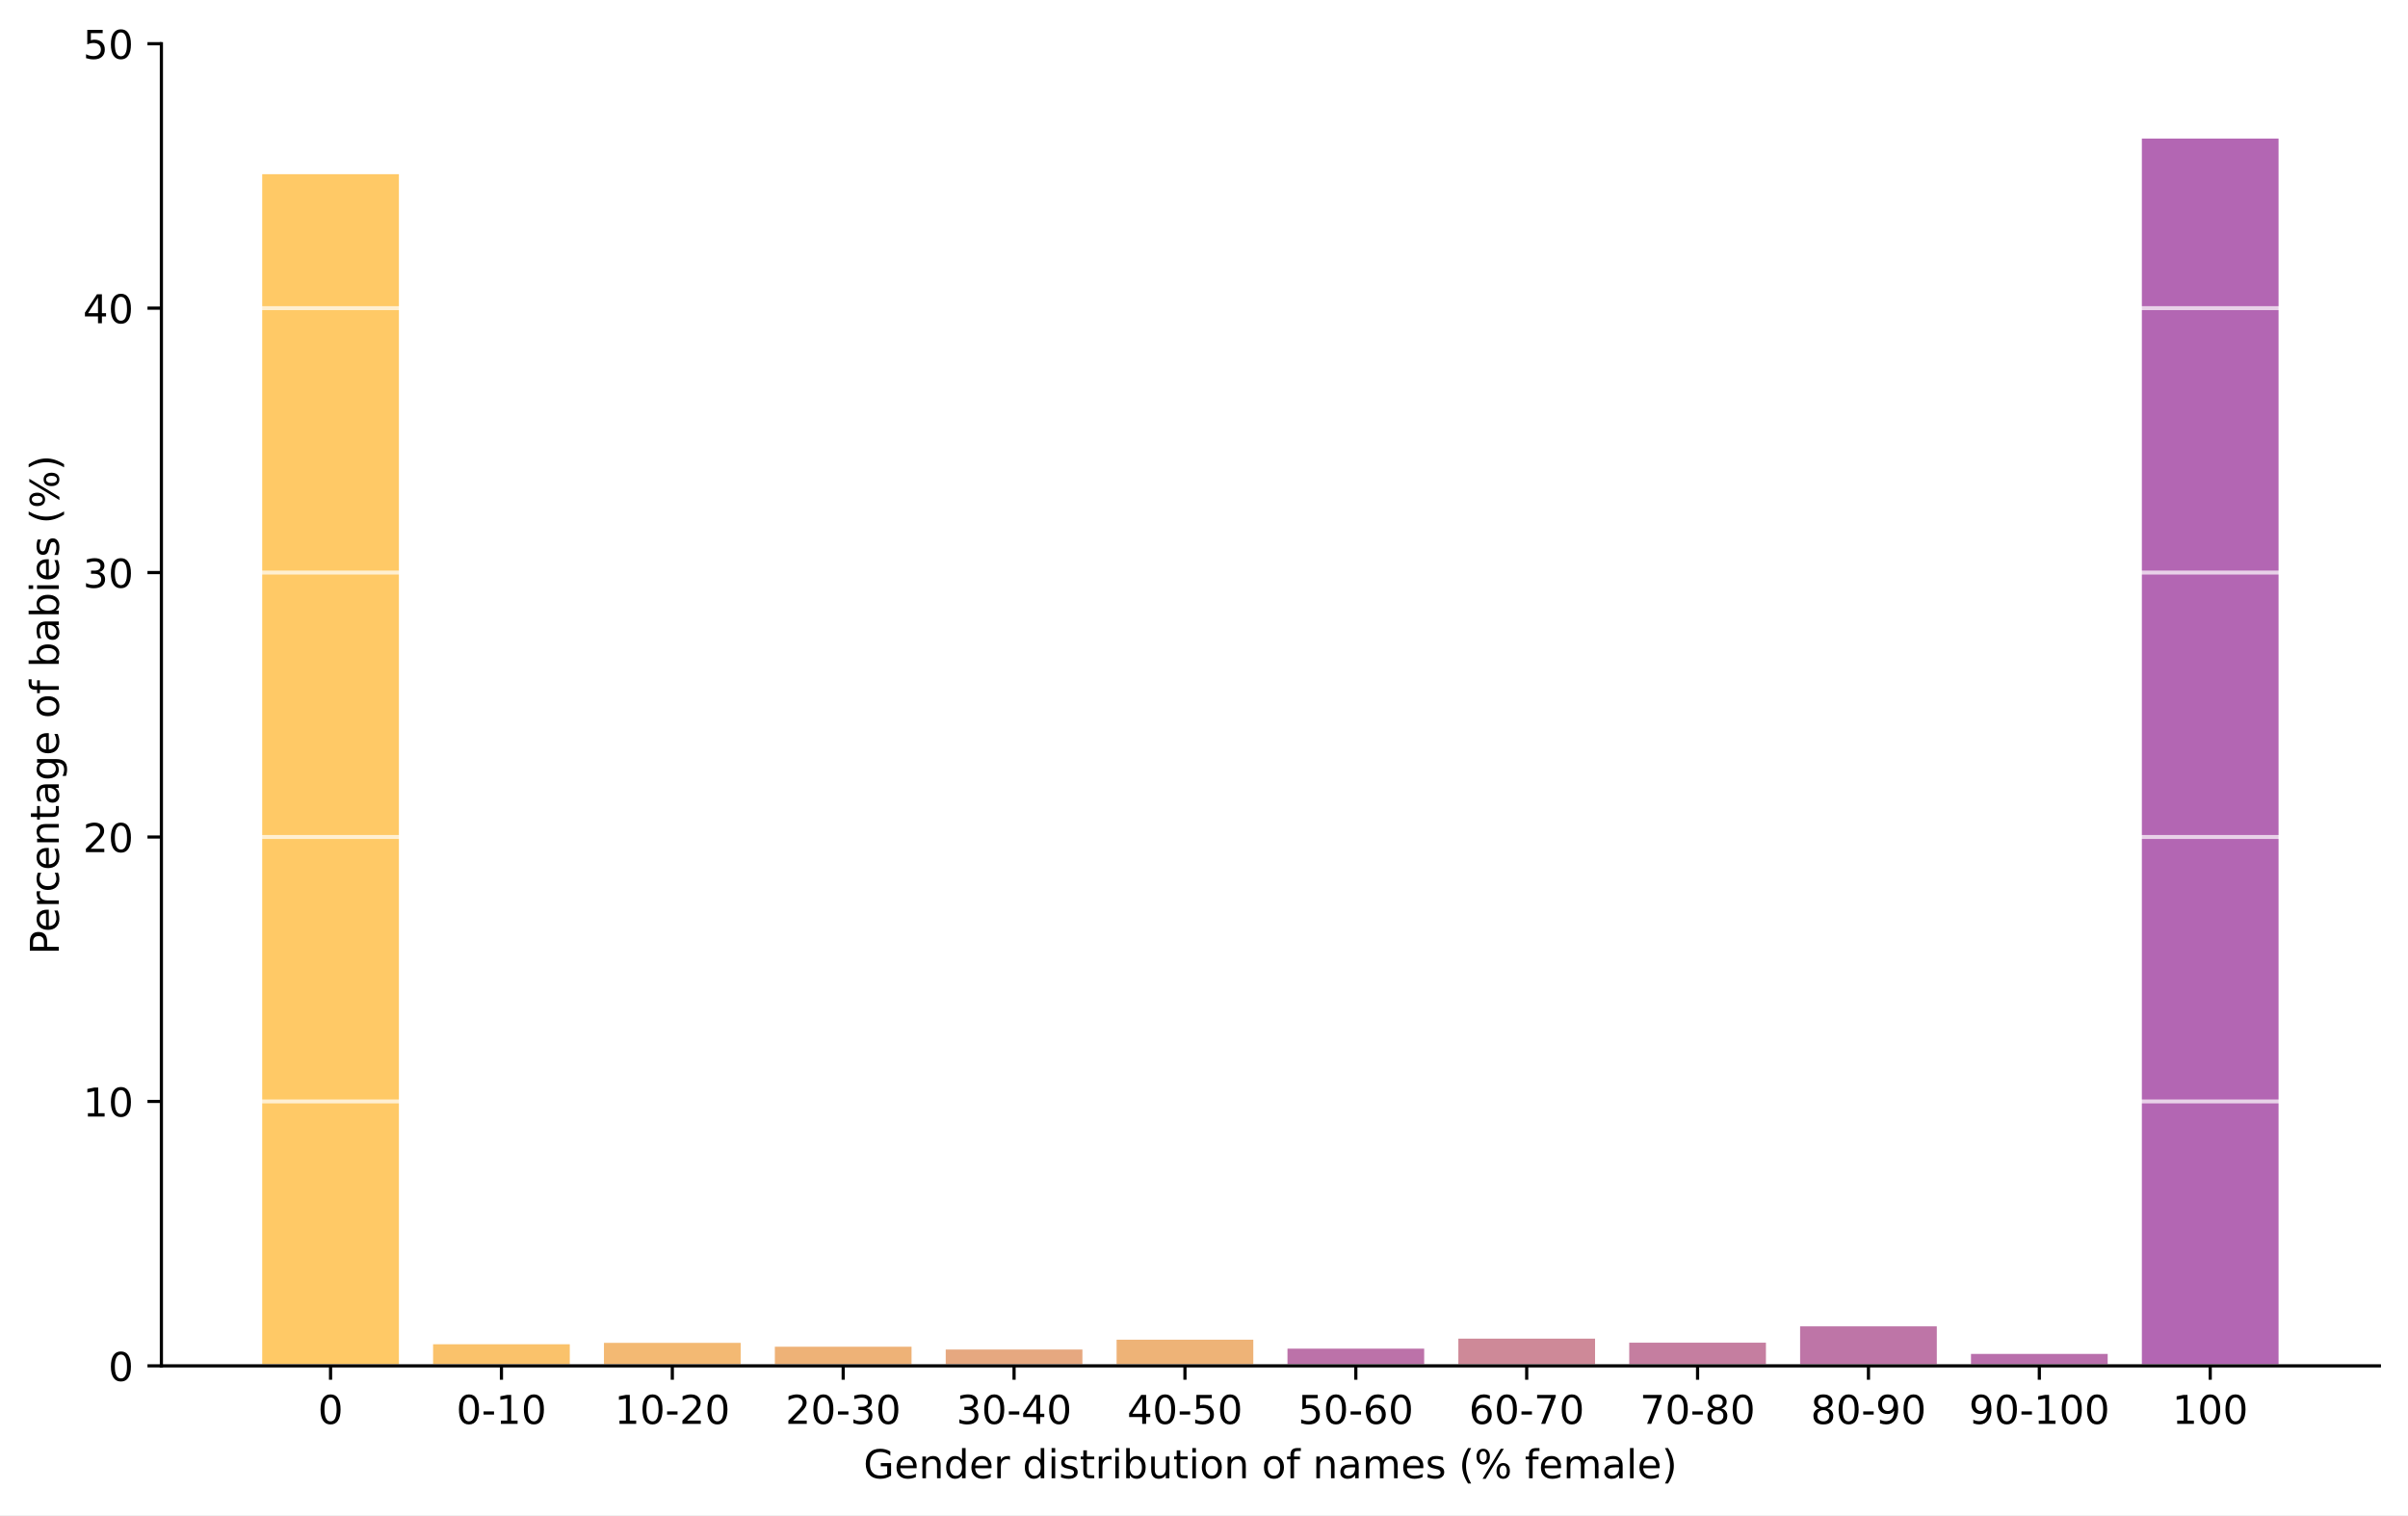
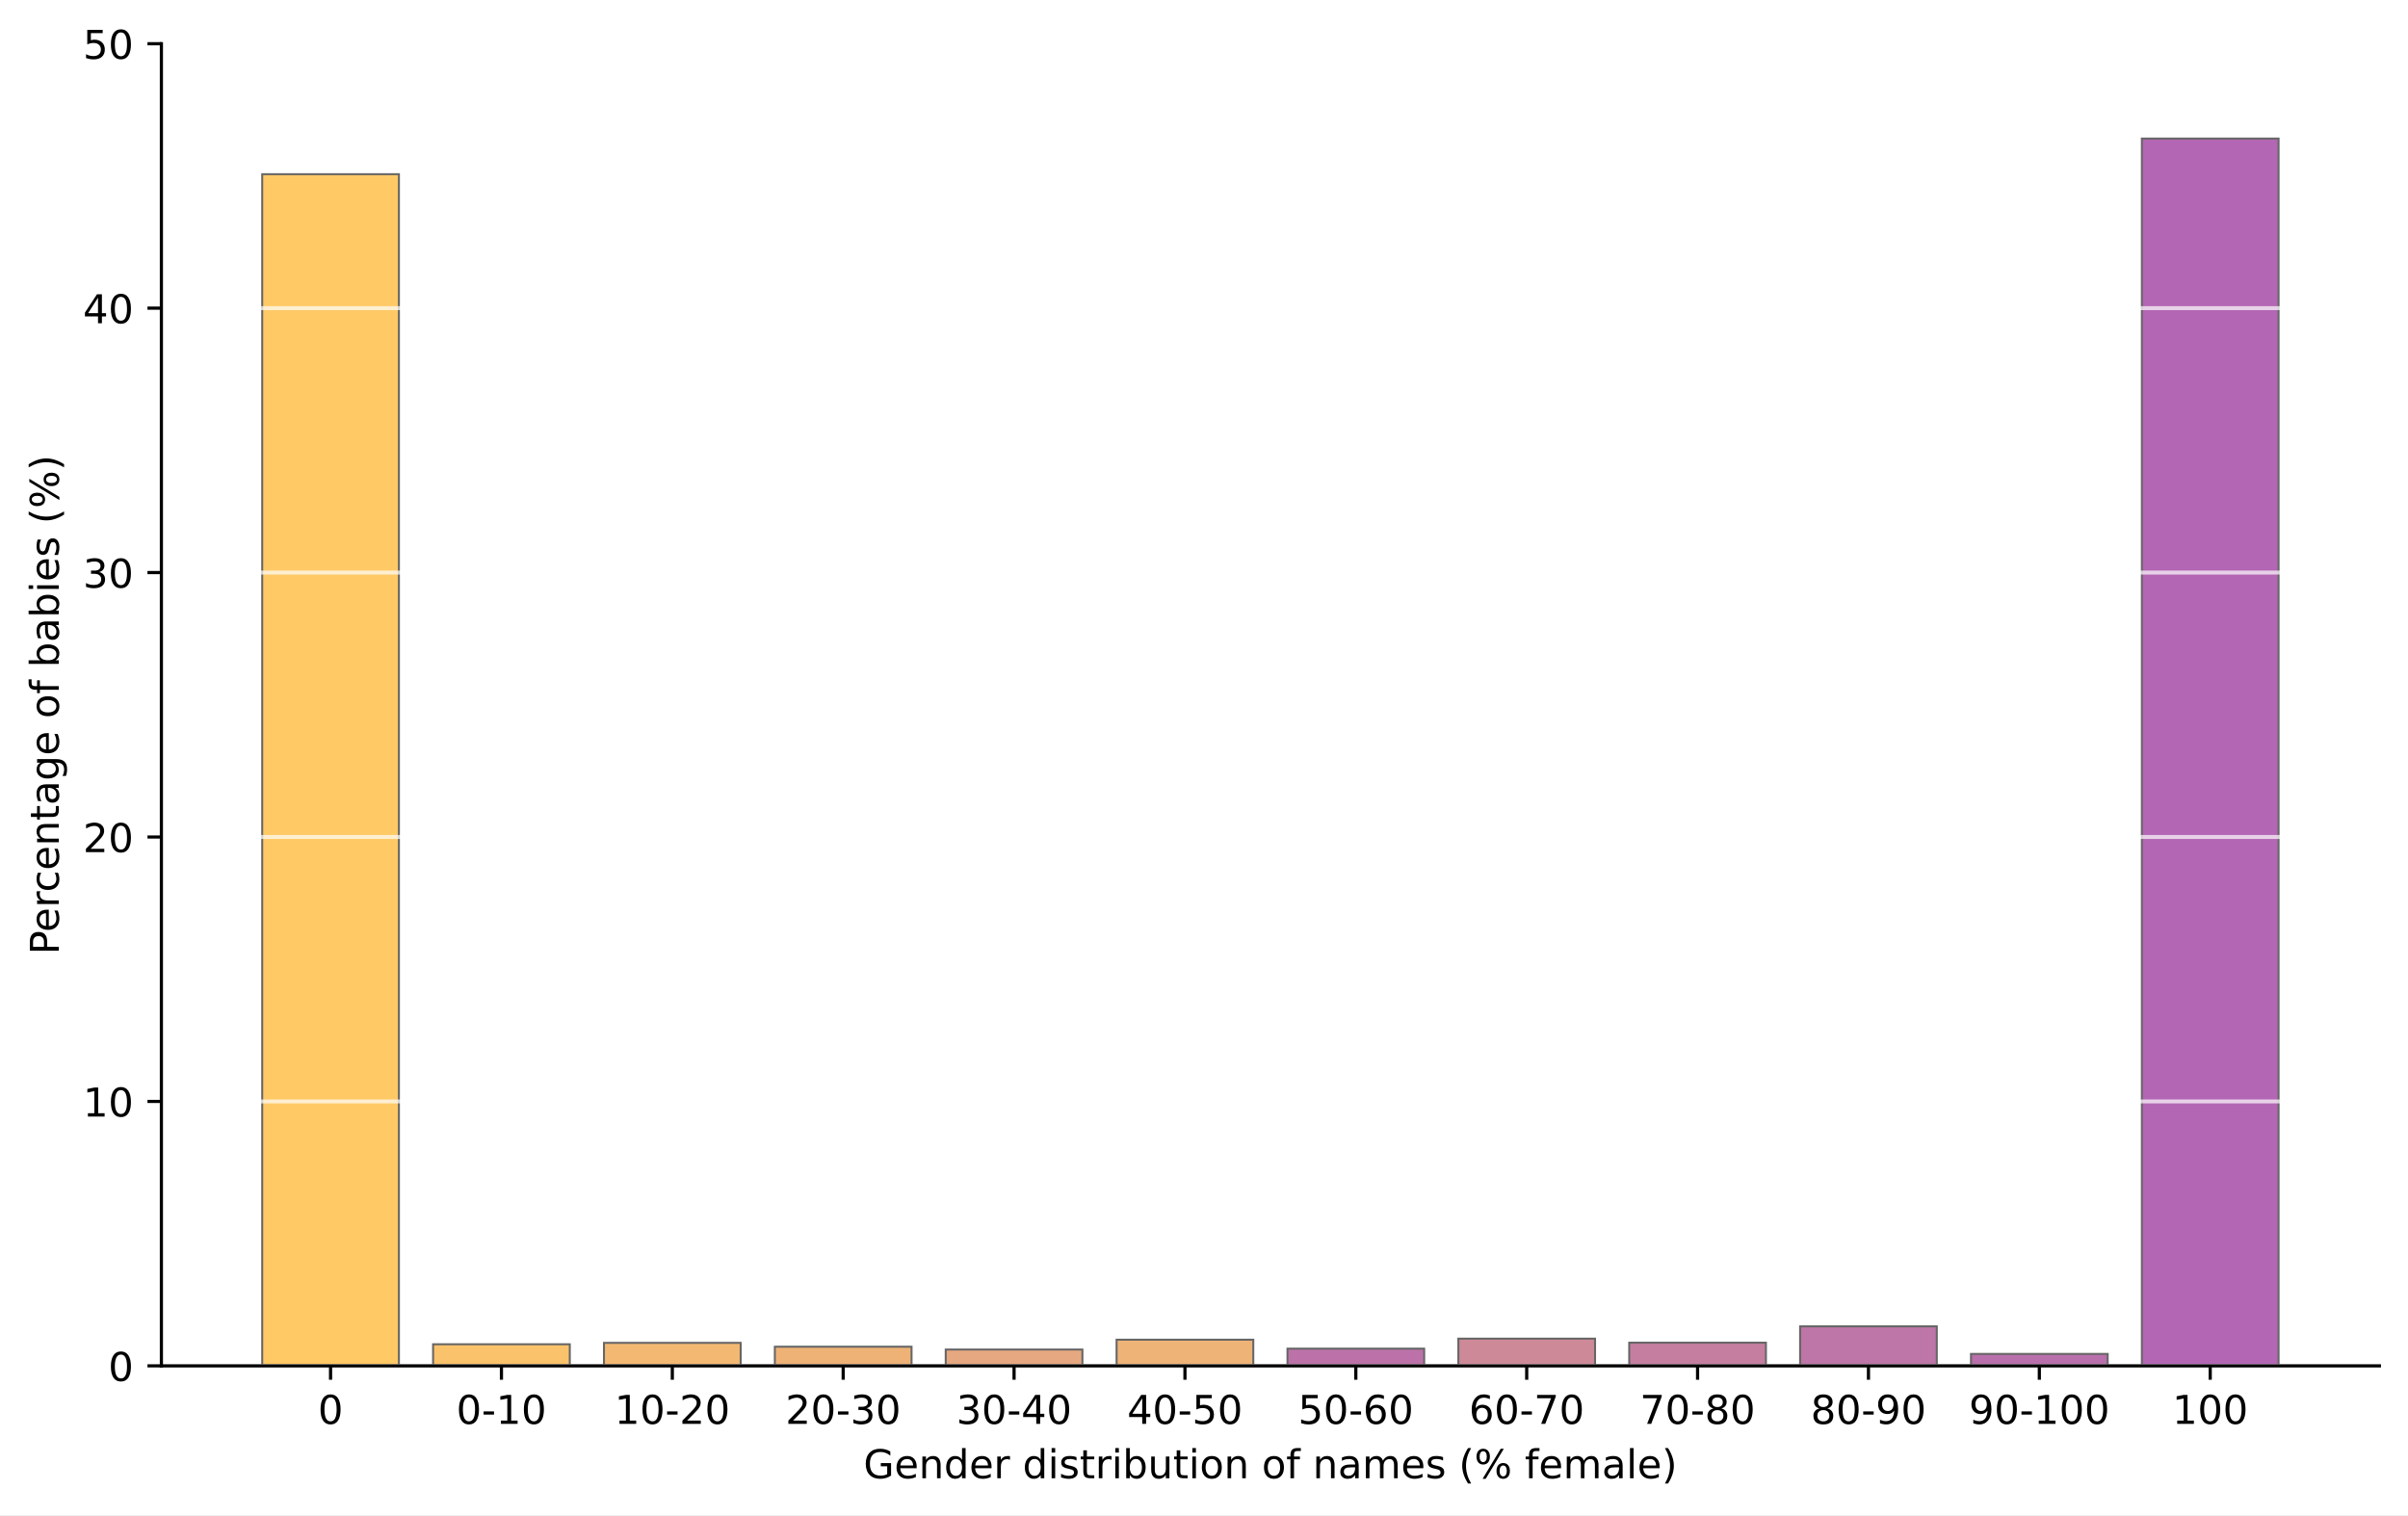
<svg xmlns="http://www.w3.org/2000/svg" xmlns:xlink="http://www.w3.org/1999/xlink" width="605.803pt" height="381.195pt" viewBox="0 0 605.803 381.195" version="1.1">
  <defs>
    <style type="text/css">*{stroke-linejoin: round; stroke-linecap: butt}</style>
  </defs>
  <g id="figure_1">
    <g id="patch_1">
      <path d="M 0 381.195  L 605.803 381.195  L 605.803 0  L 0 0  z " style="fill: #ffffff" />
    </g>
    <g id="axes_1">
      <g id="patch_2">
        <path d="M 40.603 343.639  L 598.603 343.639  L 598.603 10.999  L 40.603 10.999  z " style="fill: #ffffff" />
      </g>
      <g id="patch_3">
-         <path d="M 65.967 343.639  L 100.358 343.639  L 100.358 43.826  L 65.967 43.826  z " clip-path="url(#p2d57381c12)" style="fill: #ffa500; opacity: 0.6" />
+         <path d="M 65.967 343.639  L 100.358 343.639  L 100.358 43.826  L 65.967 43.826  z " clip-path="url(#paa18500e3f)" style="fill: #ffa500; opacity: 0.6; stroke: #000000; stroke-width: 0.5; stroke-linejoin: miter" />
      </g>
      <g id="patch_4">
-         <path d="M 108.956 343.639  L 143.347 343.639  L 143.347 338.205  L 108.956 338.205  z " clip-path="url(#p2d57381c12)" style="fill: #f69909; opacity: 0.6" />
+         <path d="M 108.956 343.639  L 143.347 343.639  L 143.347 338.205  L 108.956 338.205  z " clip-path="url(#paa18500e3f)" style="fill: #f69909; opacity: 0.6; stroke: #000000; stroke-width: 0.5; stroke-linejoin: miter" />
      </g>
      <g id="patch_5">
-         <path d="M 151.945 343.639  L 186.337 343.639  L 186.337 337.851  L 151.945 337.851  z " clip-path="url(#p2d57381c12)" style="fill: #eb8b15; opacity: 0.6" />
+         <path d="M 151.945 343.639  L 186.337 343.639  L 186.337 337.851  L 151.945 337.851  z " clip-path="url(#paa18500e3f)" style="fill: #eb8b15; opacity: 0.6; stroke: #000000; stroke-width: 0.5; stroke-linejoin: miter" />
      </g>
      <g id="patch_6">
-         <path d="M 194.934 343.639  L 229.326 343.639  L 229.326 338.823  L 194.934 338.823  z " clip-path="url(#p2d57381c12)" style="fill: #e27f1d; opacity: 0.6" />
+         <path d="M 194.934 343.639  L 229.326 343.639  L 229.326 338.823  L 194.934 338.823  z " clip-path="url(#paa18500e3f)" style="fill: #e27f1d; opacity: 0.6; stroke: #000000; stroke-width: 0.5; stroke-linejoin: miter" />
      </g>
      <g id="patch_7">
-         <path d="M 237.924 343.639  L 272.315 343.639  L 272.315 339.53  L 237.924 339.53  z " clip-path="url(#p2d57381c12)" style="fill: #d56e2b; opacity: 0.6" />
+         <path d="M 237.924 343.639  L 272.315 343.639  L 272.315 339.53  L 237.924 339.53  z " clip-path="url(#paa18500e3f)" style="fill: #d56e2b; opacity: 0.6; stroke: #000000; stroke-width: 0.5; stroke-linejoin: miter" />
      </g>
      <g id="patch_8">
-         <path d="M 280.913 343.639  L 315.304 343.639  L 315.304 337.056  L 280.913 337.056  z " clip-path="url(#p2d57381c12)" style="fill: #e3801c; opacity: 0.6" />
+         <path d="M 280.913 343.639  L 315.304 343.639  L 315.304 337.056  L 280.913 337.056  z " clip-path="url(#paa18500e3f)" style="fill: #e3801c; opacity: 0.6; stroke: #000000; stroke-width: 0.5; stroke-linejoin: miter" />
      </g>
      <g id="patch_9">
-         <path d="M 323.902 343.639  L 358.293 343.639  L 358.293 339.309  L 323.902 339.309  z " clip-path="url(#p2d57381c12)" style="fill: #901470; opacity: 0.6" />
+         <path d="M 323.902 343.639  L 358.293 343.639  L 358.293 339.309  L 323.902 339.309  z " clip-path="url(#paa18500e3f)" style="fill: #901470; opacity: 0.6; stroke: #000000; stroke-width: 0.5; stroke-linejoin: miter" />
      </g>
      <g id="patch_10">
-         <path d="M 366.891 343.639  L 401.283 343.639  L 401.283 336.791  L 366.891 336.791  z " clip-path="url(#p2d57381c12)" style="fill: #ad3b53; opacity: 0.6" />
+         <path d="M 366.891 343.639  L 401.283 343.639  L 401.283 336.791  L 366.891 336.791  z " clip-path="url(#paa18500e3f)" style="fill: #ad3b53; opacity: 0.6; stroke: #000000; stroke-width: 0.5; stroke-linejoin: miter" />
      </g>
      <g id="patch_11">
-         <path d="M 409.88 343.639  L 444.272 343.639  L 444.272 337.807  L 409.88 337.807  z " clip-path="url(#p2d57381c12)" style="fill: #9f2861; opacity: 0.6" />
+         <path d="M 409.88 343.639  L 444.272 343.639  L 444.272 337.807  L 409.88 337.807  z " clip-path="url(#paa18500e3f)" style="fill: #9f2861; opacity: 0.6; stroke: #000000; stroke-width: 0.5; stroke-linejoin: miter" />
      </g>
      <g id="patch_12">
-         <path d="M 452.87 343.639  L 487.261 343.639  L 487.261 333.698  L 452.87 333.698  z " clip-path="url(#p2d57381c12)" style="fill: #93196d; opacity: 0.6" />
+         <path d="M 452.87 343.639  L 487.261 343.639  L 487.261 333.698  L 452.87 333.698  z " clip-path="url(#paa18500e3f)" style="fill: #93196d; opacity: 0.6; stroke: #000000; stroke-width: 0.5; stroke-linejoin: miter" />
      </g>
      <g id="patch_13">
-         <path d="M 495.859 343.639  L 530.25 343.639  L 530.25 340.635  L 495.859 340.635  z " clip-path="url(#p2d57381c12)" style="fill: #8b0f75; opacity: 0.6" />
+         <path d="M 495.859 343.639  L 530.25 343.639  L 530.25 340.635  L 495.859 340.635  z " clip-path="url(#paa18500e3f)" style="fill: #8b0f75; opacity: 0.6; stroke: #000000; stroke-width: 0.5; stroke-linejoin: miter" />
      </g>
      <g id="patch_14">
-         <path d="M 538.848 343.639  L 573.239 343.639  L 573.239 34.857  L 538.848 34.857  z " clip-path="url(#p2d57381c12)" style="fill: #800080; opacity: 0.6" />
+         <path d="M 538.848 343.639  L 573.239 343.639  L 573.239 34.857  L 538.848 34.857  z " clip-path="url(#paa18500e3f)" style="fill: #800080; opacity: 0.6; stroke: #000000; stroke-width: 0.5; stroke-linejoin: miter" />
      </g>
      <g id="matplotlib.axis_1">
        <g id="xtick_1">
          <g id="line2d_1">
            <defs>
-               <path id="m9ccbe1744e" d="M 0 0  L 0 3.5  " style="stroke: #000000; stroke-width: 0.8" />
+               <path id="mb694633efe" d="M 0 0  L 0 3.5  " style="stroke: #000000; stroke-width: 0.8" />
            </defs>
            <g>
-               <use xlink:href="#m9ccbe1744e" x="83.162" y="343.639" style="stroke: #000000; stroke-width: 0.8" />
+               <use xlink:href="#mb694633efe" x="83.162" y="343.639" style="stroke: #000000; stroke-width: 0.8" />
            </g>
          </g>
          <g id="text_1">
            <g transform="translate(79.9812 358.2377) scale(0.1 -0.1)">
              <defs>
                <path id="DejaVuSans-30" d="M 2034 4250  Q 1547 4250 1301 3770  Q 1056 3291 1056 2328  Q 1056 1369 1301 889  Q 1547 409 2034 409  Q 2525 409 2770 889  Q 3016 1369 3016 2328  Q 3016 3291 2770 3770  Q 2525 4250 2034 4250  z M 2034 4750  Q 2819 4750 3233 4129  Q 3647 3509 3647 2328  Q 3647 1150 3233 529  Q 2819 -91 2034 -91  Q 1250 -91 836 529  Q 422 1150 422 2328  Q 422 3509 836 4129  Q 1250 4750 2034 4750  z " transform="scale(0.015625)" />
              </defs>
              <use xlink:href="#DejaVuSans-30" />
            </g>
          </g>
        </g>
        <g id="xtick_2">
          <g id="line2d_2">
            <g>
-               <use xlink:href="#m9ccbe1744e" x="126.152" y="343.639" style="stroke: #000000; stroke-width: 0.8" />
+               <use xlink:href="#mb694633efe" x="126.152" y="343.639" style="stroke: #000000; stroke-width: 0.8" />
            </g>
          </g>
          <g id="text_2">
            <g transform="translate(114.804 358.2377) scale(0.1 -0.1)">
              <defs>
                <path id="DejaVuSans-2d" d="M 313 2009  L 1997 2009  L 1997 1497  L 313 1497  L 313 2009  z " transform="scale(0.015625)" />
                <path id="DejaVuSans-31" d="M 794 531  L 1825 531  L 1825 4091  L 703 3866  L 703 4441  L 1819 4666  L 2450 4666  L 2450 531  L 3481 531  L 3481 0  L 794 0  L 794 531  z " transform="scale(0.015625)" />
              </defs>
              <use xlink:href="#DejaVuSans-30" />
              <use xlink:href="#DejaVuSans-2d" transform="translate(63.62305 0)" />
              <use xlink:href="#DejaVuSans-31" transform="translate(99.70703 0)" />
              <use xlink:href="#DejaVuSans-30" transform="translate(163.3301 0)" />
            </g>
          </g>
        </g>
        <g id="xtick_3">
          <g id="line2d_3">
            <g>
-               <use xlink:href="#m9ccbe1744e" x="169.141" y="343.639" style="stroke: #000000; stroke-width: 0.8" />
+               <use xlink:href="#mb694633efe" x="169.141" y="343.639" style="stroke: #000000; stroke-width: 0.8" />
            </g>
          </g>
          <g id="text_3">
            <g transform="translate(154.612 358.2377) scale(0.1 -0.1)">
              <defs>
                <path id="DejaVuSans-32" d="M 1228 531  L 3431 531  L 3431 0  L 469 0  L 469 531  Q 828 903 1448 1529  Q 2069 2156 2228 2338  Q 2531 2678 2651 2914  Q 2772 3150 2772 3378  Q 2772 3750 2511 3984  Q 2250 4219 1831 4219  Q 1534 4219 1204 4116  Q 875 4013 500 3803  L 500 4441  Q 881 4594 1212 4672  Q 1544 4750 1819 4750  Q 2544 4750 2975 4387  Q 3406 4025 3406 3419  Q 3406 3131 3298 2873  Q 3191 2616 2906 2266  Q 2828 2175 2409 1742  Q 1991 1309 1228 531  z " transform="scale(0.015625)" />
              </defs>
              <use xlink:href="#DejaVuSans-31" />
              <use xlink:href="#DejaVuSans-30" transform="translate(63.62305 0)" />
              <use xlink:href="#DejaVuSans-2d" transform="translate(127.2461 0)" />
              <use xlink:href="#DejaVuSans-32" transform="translate(163.3301 0)" />
              <use xlink:href="#DejaVuSans-30" transform="translate(226.9531 0)" />
            </g>
          </g>
        </g>
        <g id="xtick_4">
          <g id="line2d_4">
            <g>
-               <use xlink:href="#m9ccbe1744e" x="212.13" y="343.639" style="stroke: #000000; stroke-width: 0.8" />
+               <use xlink:href="#mb694633efe" x="212.13" y="343.639" style="stroke: #000000; stroke-width: 0.8" />
            </g>
          </g>
          <g id="text_4">
            <g transform="translate(197.6012 358.2377) scale(0.1 -0.1)">
              <defs>
                <path id="DejaVuSans-33" d="M 2597 2516  Q 3050 2419 3304 2112  Q 3559 1806 3559 1356  Q 3559 666 3084 287  Q 2609 -91 1734 -91  Q 1441 -91 1130 -33  Q 819 25 488 141  L 488 750  Q 750 597 1062 519  Q 1375 441 1716 441  Q 2309 441 2620 675  Q 2931 909 2931 1356  Q 2931 1769 2642 2001  Q 2353 2234 1838 2234  L 1294 2234  L 1294 2753  L 1863 2753  Q 2328 2753 2575 2939  Q 2822 3125 2822 3475  Q 2822 3834 2567 4026  Q 2313 4219 1838 4219  Q 1578 4219 1281 4162  Q 984 4106 628 3988  L 628 4550  Q 988 4650 1302 4700  Q 1616 4750 1894 4750  Q 2613 4750 3031 4423  Q 3450 4097 3450 3541  Q 3450 3153 3228 2886  Q 3006 2619 2597 2516  z " transform="scale(0.015625)" />
              </defs>
              <use xlink:href="#DejaVuSans-32" />
              <use xlink:href="#DejaVuSans-30" transform="translate(63.62305 0)" />
              <use xlink:href="#DejaVuSans-2d" transform="translate(127.2461 0)" />
              <use xlink:href="#DejaVuSans-33" transform="translate(163.3301 0)" />
              <use xlink:href="#DejaVuSans-30" transform="translate(226.9531 0)" />
            </g>
          </g>
        </g>
        <g id="xtick_5">
          <g id="line2d_5">
            <g>
-               <use xlink:href="#m9ccbe1744e" x="255.119" y="343.639" style="stroke: #000000; stroke-width: 0.8" />
+               <use xlink:href="#mb694633efe" x="255.119" y="343.639" style="stroke: #000000; stroke-width: 0.8" />
            </g>
          </g>
          <g id="text_5">
            <g transform="translate(240.5904 358.2377) scale(0.1 -0.1)">
              <defs>
                <path id="DejaVuSans-34" d="M 2419 4116  L 825 1625  L 2419 1625  L 2419 4116  z M 2253 4666  L 3047 4666  L 3047 1625  L 3713 1625  L 3713 1100  L 3047 1100  L 3047 0  L 2419 0  L 2419 1100  L 313 1100  L 313 1709  L 2253 4666  z " transform="scale(0.015625)" />
              </defs>
              <use xlink:href="#DejaVuSans-33" />
              <use xlink:href="#DejaVuSans-30" transform="translate(63.62305 0)" />
              <use xlink:href="#DejaVuSans-2d" transform="translate(127.2461 0)" />
              <use xlink:href="#DejaVuSans-34" transform="translate(163.3301 0)" />
              <use xlink:href="#DejaVuSans-30" transform="translate(226.9531 0)" />
            </g>
          </g>
        </g>
        <g id="xtick_6">
          <g id="line2d_6">
            <g>
-               <use xlink:href="#m9ccbe1744e" x="298.109" y="343.639" style="stroke: #000000; stroke-width: 0.8" />
+               <use xlink:href="#mb694633efe" x="298.109" y="343.639" style="stroke: #000000; stroke-width: 0.8" />
            </g>
          </g>
          <g id="text_6">
            <g transform="translate(283.5796 358.2377) scale(0.1 -0.1)">
              <defs>
                <path id="DejaVuSans-35" d="M 691 4666  L 3169 4666  L 3169 4134  L 1269 4134  L 1269 2991  Q 1406 3038 1543 3061  Q 1681 3084 1819 3084  Q 2600 3084 3056 2656  Q 3513 2228 3513 1497  Q 3513 744 3044 326  Q 2575 -91 1722 -91  Q 1428 -91 1123 -41  Q 819 9 494 109  L 494 744  Q 775 591 1075 516  Q 1375 441 1709 441  Q 2250 441 2565 725  Q 2881 1009 2881 1497  Q 2881 1984 2565 2268  Q 2250 2553 1709 2553  Q 1456 2553 1204 2497  Q 953 2441 691 2322  L 691 4666  z " transform="scale(0.015625)" />
              </defs>
              <use xlink:href="#DejaVuSans-34" />
              <use xlink:href="#DejaVuSans-30" transform="translate(63.62305 0)" />
              <use xlink:href="#DejaVuSans-2d" transform="translate(127.2461 0)" />
              <use xlink:href="#DejaVuSans-35" transform="translate(163.3301 0)" />
              <use xlink:href="#DejaVuSans-30" transform="translate(226.9531 0)" />
            </g>
          </g>
        </g>
        <g id="xtick_7">
          <g id="line2d_7">
            <g>
-               <use xlink:href="#m9ccbe1744e" x="341.098" y="343.639" style="stroke: #000000; stroke-width: 0.8" />
+               <use xlink:href="#mb694633efe" x="341.098" y="343.639" style="stroke: #000000; stroke-width: 0.8" />
            </g>
          </g>
          <g id="text_7">
            <g transform="translate(326.5688 358.2377) scale(0.1 -0.1)">
              <defs>
                <path id="DejaVuSans-36" d="M 2113 2584  Q 1688 2584 1439 2293  Q 1191 2003 1191 1497  Q 1191 994 1439 701  Q 1688 409 2113 409  Q 2538 409 2786 701  Q 3034 994 3034 1497  Q 3034 2003 2786 2293  Q 2538 2584 2113 2584  z M 3366 4563  L 3366 3988  Q 3128 4100 2886 4159  Q 2644 4219 2406 4219  Q 1781 4219 1451 3797  Q 1122 3375 1075 2522  Q 1259 2794 1537 2939  Q 1816 3084 2150 3084  Q 2853 3084 3261 2657  Q 3669 2231 3669 1497  Q 3669 778 3244 343  Q 2819 -91 2113 -91  Q 1303 -91 875 529  Q 447 1150 447 2328  Q 447 3434 972 4092  Q 1497 4750 2381 4750  Q 2619 4750 2861 4703  Q 3103 4656 3366 4563  z " transform="scale(0.015625)" />
              </defs>
              <use xlink:href="#DejaVuSans-35" />
              <use xlink:href="#DejaVuSans-30" transform="translate(63.62305 0)" />
              <use xlink:href="#DejaVuSans-2d" transform="translate(127.2461 0)" />
              <use xlink:href="#DejaVuSans-36" transform="translate(163.3301 0)" />
              <use xlink:href="#DejaVuSans-30" transform="translate(226.9531 0)" />
            </g>
          </g>
        </g>
        <g id="xtick_8">
          <g id="line2d_8">
            <g>
-               <use xlink:href="#m9ccbe1744e" x="384.087" y="343.639" style="stroke: #000000; stroke-width: 0.8" />
+               <use xlink:href="#mb694633efe" x="384.087" y="343.639" style="stroke: #000000; stroke-width: 0.8" />
            </g>
          </g>
          <g id="text_8">
            <g transform="translate(369.558 358.2377) scale(0.1 -0.1)">
              <defs>
                <path id="DejaVuSans-37" d="M 525 4666  L 3525 4666  L 3525 4397  L 1831 0  L 1172 0  L 2766 4134  L 525 4134  L 525 4666  z " transform="scale(0.015625)" />
              </defs>
              <use xlink:href="#DejaVuSans-36" />
              <use xlink:href="#DejaVuSans-30" transform="translate(63.62305 0)" />
              <use xlink:href="#DejaVuSans-2d" transform="translate(127.2461 0)" />
              <use xlink:href="#DejaVuSans-37" transform="translate(163.3301 0)" />
              <use xlink:href="#DejaVuSans-30" transform="translate(226.9531 0)" />
            </g>
          </g>
        </g>
        <g id="xtick_9">
          <g id="line2d_9">
            <g>
-               <use xlink:href="#m9ccbe1744e" x="427.076" y="343.639" style="stroke: #000000; stroke-width: 0.8" />
+               <use xlink:href="#mb694633efe" x="427.076" y="343.639" style="stroke: #000000; stroke-width: 0.8" />
            </g>
          </g>
          <g id="text_9">
            <g transform="translate(412.5473 358.2377) scale(0.1 -0.1)">
              <defs>
                <path id="DejaVuSans-38" d="M 2034 2216  Q 1584 2216 1326 1975  Q 1069 1734 1069 1313  Q 1069 891 1326 650  Q 1584 409 2034 409  Q 2484 409 2743 651  Q 3003 894 3003 1313  Q 3003 1734 2745 1975  Q 2488 2216 2034 2216  z M 1403 2484  Q 997 2584 770 2862  Q 544 3141 544 3541  Q 544 4100 942 4425  Q 1341 4750 2034 4750  Q 2731 4750 3128 4425  Q 3525 4100 3525 3541  Q 3525 3141 3298 2862  Q 3072 2584 2669 2484  Q 3125 2378 3379 2068  Q 3634 1759 3634 1313  Q 3634 634 3220 271  Q 2806 -91 2034 -91  Q 1263 -91 848 271  Q 434 634 434 1313  Q 434 1759 690 2068  Q 947 2378 1403 2484  z M 1172 3481  Q 1172 3119 1398 2916  Q 1625 2713 2034 2713  Q 2441 2713 2670 2916  Q 2900 3119 2900 3481  Q 2900 3844 2670 4047  Q 2441 4250 2034 4250  Q 1625 4250 1398 4047  Q 1172 3844 1172 3481  z " transform="scale(0.015625)" />
              </defs>
              <use xlink:href="#DejaVuSans-37" />
              <use xlink:href="#DejaVuSans-30" transform="translate(63.62305 0)" />
              <use xlink:href="#DejaVuSans-2d" transform="translate(127.2461 0)" />
              <use xlink:href="#DejaVuSans-38" transform="translate(163.3301 0)" />
              <use xlink:href="#DejaVuSans-30" transform="translate(226.9531 0)" />
            </g>
          </g>
        </g>
        <g id="xtick_10">
          <g id="line2d_10">
            <g>
-               <use xlink:href="#m9ccbe1744e" x="470.065" y="343.639" style="stroke: #000000; stroke-width: 0.8" />
+               <use xlink:href="#mb694633efe" x="470.065" y="343.639" style="stroke: #000000; stroke-width: 0.8" />
            </g>
          </g>
          <g id="text_10">
            <g transform="translate(455.5365 358.2377) scale(0.1 -0.1)">
              <defs>
                <path id="DejaVuSans-39" d="M 703 97  L 703 672  Q 941 559 1184 500  Q 1428 441 1663 441  Q 2288 441 2617 861  Q 2947 1281 2994 2138  Q 2813 1869 2534 1725  Q 2256 1581 1919 1581  Q 1219 1581 811 2004  Q 403 2428 403 3163  Q 403 3881 828 4315  Q 1253 4750 1959 4750  Q 2769 4750 3195 4129  Q 3622 3509 3622 2328  Q 3622 1225 3098 567  Q 2575 -91 1691 -91  Q 1453 -91 1209 -44  Q 966 3 703 97  z M 1959 2075  Q 2384 2075 2632 2365  Q 2881 2656 2881 3163  Q 2881 3666 2632 3958  Q 2384 4250 1959 4250  Q 1534 4250 1286 3958  Q 1038 3666 1038 3163  Q 1038 2656 1286 2365  Q 1534 2075 1959 2075  z " transform="scale(0.015625)" />
              </defs>
              <use xlink:href="#DejaVuSans-38" />
              <use xlink:href="#DejaVuSans-30" transform="translate(63.62305 0)" />
              <use xlink:href="#DejaVuSans-2d" transform="translate(127.2461 0)" />
              <use xlink:href="#DejaVuSans-39" transform="translate(163.3301 0)" />
              <use xlink:href="#DejaVuSans-30" transform="translate(226.9531 0)" />
            </g>
          </g>
        </g>
        <g id="xtick_11">
          <g id="line2d_11">
            <g>
-               <use xlink:href="#m9ccbe1744e" x="513.055" y="343.639" style="stroke: #000000; stroke-width: 0.8" />
+               <use xlink:href="#mb694633efe" x="513.055" y="343.639" style="stroke: #000000; stroke-width: 0.8" />
            </g>
          </g>
          <g id="text_11">
            <g transform="translate(495.3444 358.2377) scale(0.1 -0.1)">
              <use xlink:href="#DejaVuSans-39" />
              <use xlink:href="#DejaVuSans-30" transform="translate(63.62305 0)" />
              <use xlink:href="#DejaVuSans-2d" transform="translate(127.2461 0)" />
              <use xlink:href="#DejaVuSans-31" transform="translate(163.3301 0)" />
              <use xlink:href="#DejaVuSans-30" transform="translate(226.9531 0)" />
              <use xlink:href="#DejaVuSans-30" transform="translate(290.5762 0)" />
            </g>
          </g>
        </g>
        <g id="xtick_12">
          <g id="line2d_12">
            <g>
-               <use xlink:href="#m9ccbe1744e" x="556.044" y="343.639" style="stroke: #000000; stroke-width: 0.8" />
+               <use xlink:href="#mb694633efe" x="556.044" y="343.639" style="stroke: #000000; stroke-width: 0.8" />
            </g>
          </g>
          <g id="text_12">
            <g transform="translate(546.5001 358.2377) scale(0.1 -0.1)">
              <use xlink:href="#DejaVuSans-31" />
              <use xlink:href="#DejaVuSans-30" transform="translate(63.62305 0)" />
              <use xlink:href="#DejaVuSans-30" transform="translate(127.2461 0)" />
            </g>
          </g>
        </g>
        <g id="text_13">
          <g transform="translate(217.2461 371.9158) scale(0.1 -0.1)">
            <defs>
              <path id="DejaVuSans-47" d="M 3809 666  L 3809 1919  L 2778 1919  L 2778 2438  L 4434 2438  L 4434 434  Q 4069 175 3628 42  Q 3188 -91 2688 -91  Q 1594 -91 976 548  Q 359 1188 359 2328  Q 359 3472 976 4111  Q 1594 4750 2688 4750  Q 3144 4750 3555 4637  Q 3966 4525 4313 4306  L 4313 3634  Q 3963 3931 3569 4081  Q 3175 4231 2741 4231  Q 1884 4231 1454 3753  Q 1025 3275 1025 2328  Q 1025 1384 1454 906  Q 1884 428 2741 428  Q 3075 428 3337 486  Q 3600 544 3809 666  z " transform="scale(0.015625)" />
              <path id="DejaVuSans-65" d="M 3597 1894  L 3597 1613  L 953 1613  Q 991 1019 1311 708  Q 1631 397 2203 397  Q 2534 397 2845 478  Q 3156 559 3463 722  L 3463 178  Q 3153 47 2828 -22  Q 2503 -91 2169 -91  Q 1331 -91 842 396  Q 353 884 353 1716  Q 353 2575 817 3079  Q 1281 3584 2069 3584  Q 2775 3584 3186 3129  Q 3597 2675 3597 1894  z M 3022 2063  Q 3016 2534 2758 2815  Q 2500 3097 2075 3097  Q 1594 3097 1305 2825  Q 1016 2553 972 2059  L 3022 2063  z " transform="scale(0.015625)" />
              <path id="DejaVuSans-6e" d="M 3513 2113  L 3513 0  L 2938 0  L 2938 2094  Q 2938 2591 2744 2837  Q 2550 3084 2163 3084  Q 1697 3084 1428 2787  Q 1159 2491 1159 1978  L 1159 0  L 581 0  L 581 3500  L 1159 3500  L 1159 2956  Q 1366 3272 1645 3428  Q 1925 3584 2291 3584  Q 2894 3584 3203 3211  Q 3513 2838 3513 2113  z " transform="scale(0.015625)" />
              <path id="DejaVuSans-64" d="M 2906 2969  L 2906 4863  L 3481 4863  L 3481 0  L 2906 0  L 2906 525  Q 2725 213 2448 61  Q 2172 -91 1784 -91  Q 1150 -91 751 415  Q 353 922 353 1747  Q 353 2572 751 3078  Q 1150 3584 1784 3584  Q 2172 3584 2448 3432  Q 2725 3281 2906 2969  z M 947 1747  Q 947 1113 1208 752  Q 1469 391 1925 391  Q 2381 391 2643 752  Q 2906 1113 2906 1747  Q 2906 2381 2643 2742  Q 2381 3103 1925 3103  Q 1469 3103 1208 2742  Q 947 2381 947 1747  z " transform="scale(0.015625)" />
              <path id="DejaVuSans-72" d="M 2631 2963  Q 2534 3019 2420 3045  Q 2306 3072 2169 3072  Q 1681 3072 1420 2755  Q 1159 2438 1159 1844  L 1159 0  L 581 0  L 581 3500  L 1159 3500  L 1159 2956  Q 1341 3275 1631 3429  Q 1922 3584 2338 3584  Q 2397 3584 2469 3576  Q 2541 3569 2628 3553  L 2631 2963  z " transform="scale(0.015625)" />
              <path id="DejaVuSans-20" transform="scale(0.015625)" />
              <path id="DejaVuSans-69" d="M 603 3500  L 1178 3500  L 1178 0  L 603 0  L 603 3500  z M 603 4863  L 1178 4863  L 1178 4134  L 603 4134  L 603 4863  z " transform="scale(0.015625)" />
              <path id="DejaVuSans-73" d="M 2834 3397  L 2834 2853  Q 2591 2978 2328 3040  Q 2066 3103 1784 3103  Q 1356 3103 1142 2972  Q 928 2841 928 2578  Q 928 2378 1081 2264  Q 1234 2150 1697 2047  L 1894 2003  Q 2506 1872 2764 1633  Q 3022 1394 3022 966  Q 3022 478 2636 193  Q 2250 -91 1575 -91  Q 1294 -91 989 -36  Q 684 19 347 128  L 347 722  Q 666 556 975 473  Q 1284 391 1588 391  Q 1994 391 2212 530  Q 2431 669 2431 922  Q 2431 1156 2273 1281  Q 2116 1406 1581 1522  L 1381 1569  Q 847 1681 609 1914  Q 372 2147 372 2553  Q 372 3047 722 3315  Q 1072 3584 1716 3584  Q 2034 3584 2315 3537  Q 2597 3491 2834 3397  z " transform="scale(0.015625)" />
              <path id="DejaVuSans-74" d="M 1172 4494  L 1172 3500  L 2356 3500  L 2356 3053  L 1172 3053  L 1172 1153  Q 1172 725 1289 603  Q 1406 481 1766 481  L 2356 481  L 2356 0  L 1766 0  Q 1100 0 847 248  Q 594 497 594 1153  L 594 3053  L 172 3053  L 172 3500  L 594 3500  L 594 4494  L 1172 4494  z " transform="scale(0.015625)" />
              <path id="DejaVuSans-62" d="M 3116 1747  Q 3116 2381 2855 2742  Q 2594 3103 2138 3103  Q 1681 3103 1420 2742  Q 1159 2381 1159 1747  Q 1159 1113 1420 752  Q 1681 391 2138 391  Q 2594 391 2855 752  Q 3116 1113 3116 1747  z M 1159 2969  Q 1341 3281 1617 3432  Q 1894 3584 2278 3584  Q 2916 3584 3314 3078  Q 3713 2572 3713 1747  Q 3713 922 3314 415  Q 2916 -91 2278 -91  Q 1894 -91 1617 61  Q 1341 213 1159 525  L 1159 0  L 581 0  L 581 4863  L 1159 4863  L 1159 2969  z " transform="scale(0.015625)" />
              <path id="DejaVuSans-75" d="M 544 1381  L 544 3500  L 1119 3500  L 1119 1403  Q 1119 906 1312 657  Q 1506 409 1894 409  Q 2359 409 2629 706  Q 2900 1003 2900 1516  L 2900 3500  L 3475 3500  L 3475 0  L 2900 0  L 2900 538  Q 2691 219 2414 64  Q 2138 -91 1772 -91  Q 1169 -91 856 284  Q 544 659 544 1381  z M 1991 3584  L 1991 3584  z " transform="scale(0.015625)" />
              <path id="DejaVuSans-6f" d="M 1959 3097  Q 1497 3097 1228 2736  Q 959 2375 959 1747  Q 959 1119 1226 758  Q 1494 397 1959 397  Q 2419 397 2687 759  Q 2956 1122 2956 1747  Q 2956 2369 2687 2733  Q 2419 3097 1959 3097  z M 1959 3584  Q 2709 3584 3137 3096  Q 3566 2609 3566 1747  Q 3566 888 3137 398  Q 2709 -91 1959 -91  Q 1206 -91 779 398  Q 353 888 353 1747  Q 353 2609 779 3096  Q 1206 3584 1959 3584  z " transform="scale(0.015625)" />
              <path id="DejaVuSans-66" d="M 2375 4863  L 2375 4384  L 1825 4384  Q 1516 4384 1395 4259  Q 1275 4134 1275 3809  L 1275 3500  L 2222 3500  L 2222 3053  L 1275 3053  L 1275 0  L 697 0  L 697 3053  L 147 3053  L 147 3500  L 697 3500  L 697 3744  Q 697 4328 969 4595  Q 1241 4863 1831 4863  L 2375 4863  z " transform="scale(0.015625)" />
              <path id="DejaVuSans-61" d="M 2194 1759  Q 1497 1759 1228 1600  Q 959 1441 959 1056  Q 959 750 1161 570  Q 1363 391 1709 391  Q 2188 391 2477 730  Q 2766 1069 2766 1631  L 2766 1759  L 2194 1759  z M 3341 1997  L 3341 0  L 2766 0  L 2766 531  Q 2569 213 2275 61  Q 1981 -91 1556 -91  Q 1019 -91 701 211  Q 384 513 384 1019  Q 384 1609 779 1909  Q 1175 2209 1959 2209  L 2766 2209  L 2766 2266  Q 2766 2663 2505 2880  Q 2244 3097 1772 3097  Q 1472 3097 1187 3025  Q 903 2953 641 2809  L 641 3341  Q 956 3463 1253 3523  Q 1550 3584 1831 3584  Q 2591 3584 2966 3190  Q 3341 2797 3341 1997  z " transform="scale(0.015625)" />
              <path id="DejaVuSans-6d" d="M 3328 2828  Q 3544 3216 3844 3400  Q 4144 3584 4550 3584  Q 5097 3584 5394 3201  Q 5691 2819 5691 2113  L 5691 0  L 5113 0  L 5113 2094  Q 5113 2597 4934 2840  Q 4756 3084 4391 3084  Q 3944 3084 3684 2787  Q 3425 2491 3425 1978  L 3425 0  L 2847 0  L 2847 2094  Q 2847 2600 2669 2842  Q 2491 3084 2119 3084  Q 1678 3084 1418 2786  Q 1159 2488 1159 1978  L 1159 0  L 581 0  L 581 3500  L 1159 3500  L 1159 2956  Q 1356 3278 1631 3431  Q 1906 3584 2284 3584  Q 2666 3584 2933 3390  Q 3200 3197 3328 2828  z " transform="scale(0.015625)" />
              <path id="DejaVuSans-28" d="M 1984 4856  Q 1566 4138 1362 3434  Q 1159 2731 1159 2009  Q 1159 1288 1364 580  Q 1569 -128 1984 -844  L 1484 -844  Q 1016 -109 783 600  Q 550 1309 550 2009  Q 550 2706 781 3412  Q 1013 4119 1484 4856  L 1984 4856  z " transform="scale(0.015625)" />
              <path id="DejaVuSans-25" d="M 4653 2053  Q 4381 2053 4226 1822  Q 4072 1591 4072 1178  Q 4072 772 4226 539  Q 4381 306 4653 306  Q 4919 306 5073 539  Q 5228 772 5228 1178  Q 5228 1588 5073 1820  Q 4919 2053 4653 2053  z M 4653 2450  Q 5147 2450 5437 2106  Q 5728 1763 5728 1178  Q 5728 594 5436 251  Q 5144 -91 4653 -91  Q 4153 -91 3862 251  Q 3572 594 3572 1178  Q 3572 1766 3864 2108  Q 4156 2450 4653 2450  z M 1428 4353  Q 1159 4353 1004 4120  Q 850 3888 850 3481  Q 850 3069 1003 2837  Q 1156 2606 1428 2606  Q 1700 2606 1854 2837  Q 2009 3069 2009 3481  Q 2009 3884 1853 4118  Q 1697 4353 1428 4353  z M 4250 4750  L 4750 4750  L 1831 -91  L 1331 -91  L 4250 4750  z M 1428 4750  Q 1922 4750 2215 4408  Q 2509 4066 2509 3481  Q 2509 2891 2217 2550  Q 1925 2209 1428 2209  Q 931 2209 642 2551  Q 353 2894 353 3481  Q 353 4063 643 4406  Q 934 4750 1428 4750  z " transform="scale(0.015625)" />
              <path id="DejaVuSans-6c" d="M 603 4863  L 1178 4863  L 1178 0  L 603 0  L 603 4863  z " transform="scale(0.015625)" />
              <path id="DejaVuSans-29" d="M 513 4856  L 1013 4856  Q 1481 4119 1714 3412  Q 1947 2706 1947 2009  Q 1947 1309 1714 600  Q 1481 -109 1013 -844  L 513 -844  Q 928 -128 1133 580  Q 1338 1288 1338 2009  Q 1338 2731 1133 3434  Q 928 4138 513 4856  z " transform="scale(0.015625)" />
            </defs>
            <use xlink:href="#DejaVuSans-47" />
            <use xlink:href="#DejaVuSans-65" transform="translate(77.49023 0)" />
            <use xlink:href="#DejaVuSans-6e" transform="translate(139.0137 0)" />
            <use xlink:href="#DejaVuSans-64" transform="translate(202.3926 0)" />
            <use xlink:href="#DejaVuSans-65" transform="translate(265.8691 0)" />
            <use xlink:href="#DejaVuSans-72" transform="translate(327.3926 0)" />
            <use xlink:href="#DejaVuSans-20" transform="translate(368.5059 0)" />
            <use xlink:href="#DejaVuSans-64" transform="translate(400.293 0)" />
            <use xlink:href="#DejaVuSans-69" transform="translate(463.7695 0)" />
            <use xlink:href="#DejaVuSans-73" transform="translate(491.5527 0)" />
            <use xlink:href="#DejaVuSans-74" transform="translate(543.6523 0)" />
            <use xlink:href="#DejaVuSans-72" transform="translate(582.8613 0)" />
            <use xlink:href="#DejaVuSans-69" transform="translate(623.9746 0)" />
            <use xlink:href="#DejaVuSans-62" transform="translate(651.7578 0)" />
            <use xlink:href="#DejaVuSans-75" transform="translate(715.2344 0)" />
            <use xlink:href="#DejaVuSans-74" transform="translate(778.6133 0)" />
            <use xlink:href="#DejaVuSans-69" transform="translate(817.8223 0)" />
            <use xlink:href="#DejaVuSans-6f" transform="translate(845.6055 0)" />
            <use xlink:href="#DejaVuSans-6e" transform="translate(906.7871 0)" />
            <use xlink:href="#DejaVuSans-20" transform="translate(970.166 0)" />
            <use xlink:href="#DejaVuSans-6f" transform="translate(1001.953 0)" />
            <use xlink:href="#DejaVuSans-66" transform="translate(1063.135 0)" />
            <use xlink:href="#DejaVuSans-20" transform="translate(1098.34 0)" />
            <use xlink:href="#DejaVuSans-6e" transform="translate(1130.127 0)" />
            <use xlink:href="#DejaVuSans-61" transform="translate(1193.506 0)" />
            <use xlink:href="#DejaVuSans-6d" transform="translate(1254.785 0)" />
            <use xlink:href="#DejaVuSans-65" transform="translate(1352.197 0)" />
            <use xlink:href="#DejaVuSans-73" transform="translate(1413.721 0)" />
            <use xlink:href="#DejaVuSans-20" transform="translate(1465.82 0)" />
            <use xlink:href="#DejaVuSans-28" transform="translate(1497.607 0)" />
            <use xlink:href="#DejaVuSans-25" transform="translate(1536.621 0)" />
            <use xlink:href="#DejaVuSans-20" transform="translate(1631.641 0)" />
            <use xlink:href="#DejaVuSans-66" transform="translate(1663.428 0)" />
            <use xlink:href="#DejaVuSans-65" transform="translate(1698.633 0)" />
            <use xlink:href="#DejaVuSans-6d" transform="translate(1760.156 0)" />
            <use xlink:href="#DejaVuSans-61" transform="translate(1857.568 0)" />
            <use xlink:href="#DejaVuSans-6c" transform="translate(1918.848 0)" />
            <use xlink:href="#DejaVuSans-65" transform="translate(1946.631 0)" />
            <use xlink:href="#DejaVuSans-29" transform="translate(2008.154 0)" />
          </g>
        </g>
      </g>
      <g id="matplotlib.axis_2">
        <g id="ytick_1">
          <g id="line2d_13">
-             <path d="M 40.603 343.639  L 598.603 343.639  " clip-path="url(#p2d57381c12)" style="fill: none; stroke: #ffffff; stroke-opacity: 0.7; stroke-linecap: square" />
+             <path d="M 40.603 343.639  L 598.603 343.639  " clip-path="url(#paa18500e3f)" style="fill: none; stroke: #ffffff; stroke-opacity: 0.7; stroke-linecap: square" />
          </g>
          <g id="line2d_14">
            <defs>
-               <path id="m063cf9be39" d="M 0 0  L -3.5 0  " style="stroke: #000000; stroke-width: 0.8" />
+               <path id="maa1cba041d" d="M 0 0  L -3.5 0  " style="stroke: #000000; stroke-width: 0.8" />
            </defs>
            <g>
-               <use xlink:href="#m063cf9be39" x="40.603" y="343.639" style="stroke: #000000; stroke-width: 0.8" />
+               <use xlink:href="#maa1cba041d" x="40.603" y="343.639" style="stroke: #000000; stroke-width: 0.8" />
            </g>
          </g>
          <g id="text_14">
            <g transform="translate(27.24063 347.4384) scale(0.1 -0.1)">
              <use xlink:href="#DejaVuSans-30" />
            </g>
          </g>
        </g>
        <g id="ytick_2">
          <g id="line2d_15">
-             <path d="M 40.603 277.111  L 598.603 277.111  " clip-path="url(#p2d57381c12)" style="fill: none; stroke: #ffffff; stroke-opacity: 0.7; stroke-linecap: square" />
+             <path d="M 40.603 277.111  L 598.603 277.111  " clip-path="url(#paa18500e3f)" style="fill: none; stroke: #ffffff; stroke-opacity: 0.7; stroke-linecap: square" />
          </g>
          <g id="line2d_16">
            <g>
-               <use xlink:href="#m063cf9be39" x="40.603" y="277.111" style="stroke: #000000; stroke-width: 0.8" />
+               <use xlink:href="#maa1cba041d" x="40.603" y="277.111" style="stroke: #000000; stroke-width: 0.8" />
            </g>
          </g>
          <g id="text_15">
            <g transform="translate(20.87813 280.9104) scale(0.1 -0.1)">
              <use xlink:href="#DejaVuSans-31" />
              <use xlink:href="#DejaVuSans-30" transform="translate(63.62305 0)" />
            </g>
          </g>
        </g>
        <g id="ytick_3">
          <g id="line2d_17">
-             <path d="M 40.603 210.583  L 598.603 210.583  " clip-path="url(#p2d57381c12)" style="fill: none; stroke: #ffffff; stroke-opacity: 0.7; stroke-linecap: square" />
+             <path d="M 40.603 210.583  L 598.603 210.583  " clip-path="url(#paa18500e3f)" style="fill: none; stroke: #ffffff; stroke-opacity: 0.7; stroke-linecap: square" />
          </g>
          <g id="line2d_18">
            <g>
-               <use xlink:href="#m063cf9be39" x="40.603" y="210.583" style="stroke: #000000; stroke-width: 0.8" />
+               <use xlink:href="#maa1cba041d" x="40.603" y="210.583" style="stroke: #000000; stroke-width: 0.8" />
            </g>
          </g>
          <g id="text_16">
            <g transform="translate(20.87813 214.3824) scale(0.1 -0.1)">
              <use xlink:href="#DejaVuSans-32" />
              <use xlink:href="#DejaVuSans-30" transform="translate(63.62305 0)" />
            </g>
          </g>
        </g>
        <g id="ytick_4">
          <g id="line2d_19">
-             <path d="M 40.603 144.055  L 598.603 144.055  " clip-path="url(#p2d57381c12)" style="fill: none; stroke: #ffffff; stroke-opacity: 0.7; stroke-linecap: square" />
+             <path d="M 40.603 144.055  L 598.603 144.055  " clip-path="url(#paa18500e3f)" style="fill: none; stroke: #ffffff; stroke-opacity: 0.7; stroke-linecap: square" />
          </g>
          <g id="line2d_20">
            <g>
-               <use xlink:href="#m063cf9be39" x="40.603" y="144.055" style="stroke: #000000; stroke-width: 0.8" />
+               <use xlink:href="#maa1cba041d" x="40.603" y="144.055" style="stroke: #000000; stroke-width: 0.8" />
            </g>
          </g>
          <g id="text_17">
            <g transform="translate(20.87813 147.8544) scale(0.1 -0.1)">
              <use xlink:href="#DejaVuSans-33" />
              <use xlink:href="#DejaVuSans-30" transform="translate(63.62305 0)" />
            </g>
          </g>
        </g>
        <g id="ytick_5">
          <g id="line2d_21">
-             <path d="M 40.603 77.527  L 598.603 77.527  " clip-path="url(#p2d57381c12)" style="fill: none; stroke: #ffffff; stroke-opacity: 0.7; stroke-linecap: square" />
+             <path d="M 40.603 77.527  L 598.603 77.527  " clip-path="url(#paa18500e3f)" style="fill: none; stroke: #ffffff; stroke-opacity: 0.7; stroke-linecap: square" />
          </g>
          <g id="line2d_22">
            <g>
-               <use xlink:href="#m063cf9be39" x="40.603" y="77.527" style="stroke: #000000; stroke-width: 0.8" />
+               <use xlink:href="#maa1cba041d" x="40.603" y="77.527" style="stroke: #000000; stroke-width: 0.8" />
            </g>
          </g>
          <g id="text_18">
            <g transform="translate(20.87813 81.32644) scale(0.1 -0.1)">
              <use xlink:href="#DejaVuSans-34" />
              <use xlink:href="#DejaVuSans-30" transform="translate(63.62305 0)" />
            </g>
          </g>
        </g>
        <g id="ytick_6">
          <g id="line2d_23">
-             <path d="M 40.603 10.999  L 598.603 10.999  " clip-path="url(#p2d57381c12)" style="fill: none; stroke: #ffffff; stroke-opacity: 0.7; stroke-linecap: square" />
+             <path d="M 40.603 10.999  L 598.603 10.999  " clip-path="url(#paa18500e3f)" style="fill: none; stroke: #ffffff; stroke-opacity: 0.7; stroke-linecap: square" />
          </g>
          <g id="line2d_24">
            <g>
-               <use xlink:href="#m063cf9be39" x="40.603" y="10.999" style="stroke: #000000; stroke-width: 0.8" />
+               <use xlink:href="#maa1cba041d" x="40.603" y="10.999" style="stroke: #000000; stroke-width: 0.8" />
            </g>
          </g>
          <g id="text_19">
            <g transform="translate(20.87813 14.79844) scale(0.1 -0.1)">
              <use xlink:href="#DejaVuSans-35" />
              <use xlink:href="#DejaVuSans-30" transform="translate(63.62305 0)" />
            </g>
          </g>
        </g>
        <g id="text_20">
          <g transform="translate(14.79844 240.1637) rotate(-90) scale(0.1 -0.1)">
            <defs>
              <path id="DejaVuSans-50" d="M 1259 4147  L 1259 2394  L 2053 2394  Q 2494 2394 2734 2622  Q 2975 2850 2975 3272  Q 2975 3691 2734 3919  Q 2494 4147 2053 4147  L 1259 4147  z M 628 4666  L 2053 4666  Q 2838 4666 3239 4311  Q 3641 3956 3641 3272  Q 3641 2581 3239 2228  Q 2838 1875 2053 1875  L 1259 1875  L 1259 0  L 628 0  L 628 4666  z " transform="scale(0.015625)" />
              <path id="DejaVuSans-63" d="M 3122 3366  L 3122 2828  Q 2878 2963 2633 3030  Q 2388 3097 2138 3097  Q 1578 3097 1268 2742  Q 959 2388 959 1747  Q 959 1106 1268 751  Q 1578 397 2138 397  Q 2388 397 2633 464  Q 2878 531 3122 666  L 3122 134  Q 2881 22 2623 -34  Q 2366 -91 2075 -91  Q 1284 -91 818 406  Q 353 903 353 1747  Q 353 2603 823 3093  Q 1294 3584 2113 3584  Q 2378 3584 2631 3529  Q 2884 3475 3122 3366  z " transform="scale(0.015625)" />
              <path id="DejaVuSans-67" d="M 2906 1791  Q 2906 2416 2648 2759  Q 2391 3103 1925 3103  Q 1463 3103 1205 2759  Q 947 2416 947 1791  Q 947 1169 1205 825  Q 1463 481 1925 481  Q 2391 481 2648 825  Q 2906 1169 2906 1791  z M 3481 434  Q 3481 -459 3084 -895  Q 2688 -1331 1869 -1331  Q 1566 -1331 1297 -1286  Q 1028 -1241 775 -1147  L 775 -588  Q 1028 -725 1275 -790  Q 1522 -856 1778 -856  Q 2344 -856 2625 -561  Q 2906 -266 2906 331  L 2906 616  Q 2728 306 2450 153  Q 2172 0 1784 0  Q 1141 0 747 490  Q 353 981 353 1791  Q 353 2603 747 3093  Q 1141 3584 1784 3584  Q 2172 3584 2450 3431  Q 2728 3278 2906 2969  L 2906 3500  L 3481 3500  L 3481 434  z " transform="scale(0.015625)" />
            </defs>
            <use xlink:href="#DejaVuSans-50" />
            <use xlink:href="#DejaVuSans-65" transform="translate(56.67773 0)" />
            <use xlink:href="#DejaVuSans-72" transform="translate(118.2012 0)" />
            <use xlink:href="#DejaVuSans-63" transform="translate(157.0645 0)" />
            <use xlink:href="#DejaVuSans-65" transform="translate(212.0449 0)" />
            <use xlink:href="#DejaVuSans-6e" transform="translate(273.5684 0)" />
            <use xlink:href="#DejaVuSans-74" transform="translate(336.9473 0)" />
            <use xlink:href="#DejaVuSans-61" transform="translate(376.1562 0)" />
            <use xlink:href="#DejaVuSans-67" transform="translate(437.4355 0)" />
            <use xlink:href="#DejaVuSans-65" transform="translate(500.9121 0)" />
            <use xlink:href="#DejaVuSans-20" transform="translate(562.4355 0)" />
            <use xlink:href="#DejaVuSans-6f" transform="translate(594.2227 0)" />
            <use xlink:href="#DejaVuSans-66" transform="translate(655.4043 0)" />
            <use xlink:href="#DejaVuSans-20" transform="translate(690.6094 0)" />
            <use xlink:href="#DejaVuSans-62" transform="translate(722.3965 0)" />
            <use xlink:href="#DejaVuSans-61" transform="translate(785.873 0)" />
            <use xlink:href="#DejaVuSans-62" transform="translate(847.1523 0)" />
            <use xlink:href="#DejaVuSans-69" transform="translate(910.6289 0)" />
            <use xlink:href="#DejaVuSans-65" transform="translate(938.4121 0)" />
            <use xlink:href="#DejaVuSans-73" transform="translate(999.9355 0)" />
            <use xlink:href="#DejaVuSans-20" transform="translate(1052.035 0)" />
            <use xlink:href="#DejaVuSans-28" transform="translate(1083.822 0)" />
            <use xlink:href="#DejaVuSans-25" transform="translate(1122.836 0)" />
            <use xlink:href="#DejaVuSans-29" transform="translate(1217.855 0)" />
          </g>
        </g>
      </g>
      <g id="patch_15">
        <path d="M 40.603 343.639  L 40.603 10.999  " style="fill: none; stroke: #000000; stroke-width: 0.8; stroke-linejoin: miter; stroke-linecap: square" />
      </g>
      <g id="patch_16">
        <path d="M 40.603 343.639  L 598.603 343.639  " style="fill: none; stroke: #000000; stroke-width: 0.8; stroke-linejoin: miter; stroke-linecap: square" />
      </g>
    </g>
  </g>
  <defs>
-     <clipPath id="p2d57381c12">
+     <clipPath id="paa18500e3f">
      <rect x="40.603" y="10.999" width="558" height="332.64" />
    </clipPath>
  </defs>
</svg>
